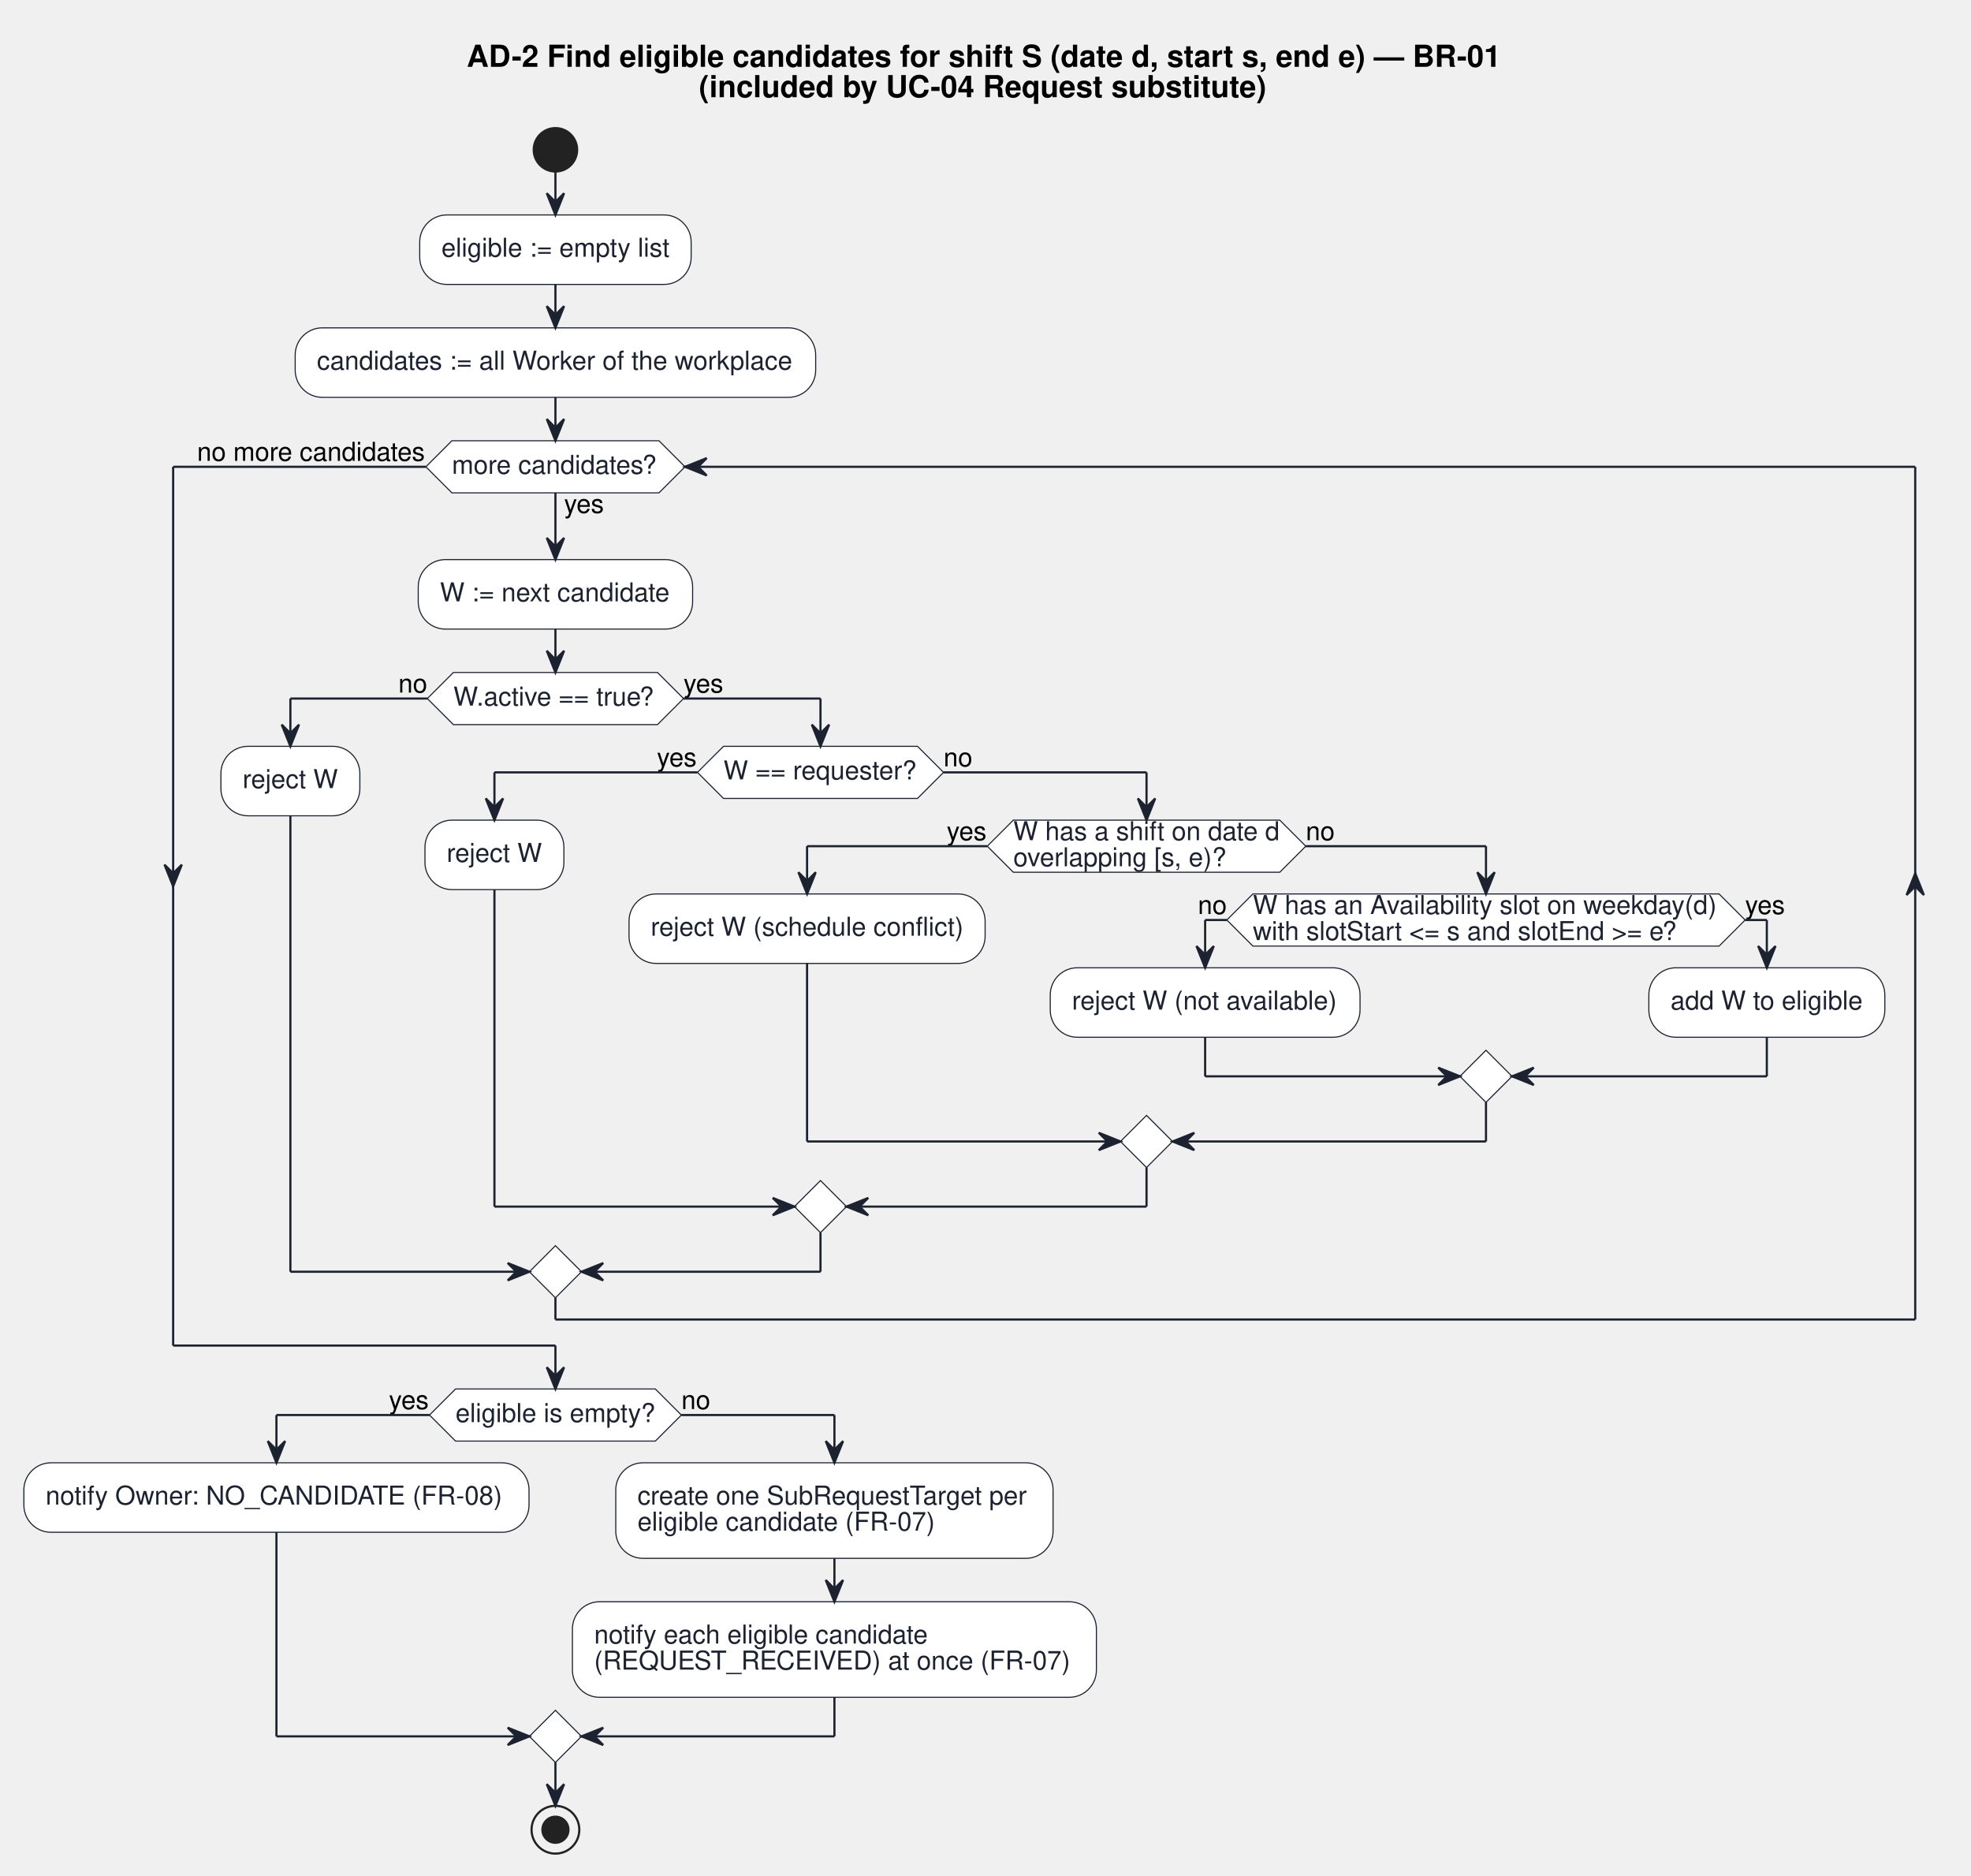
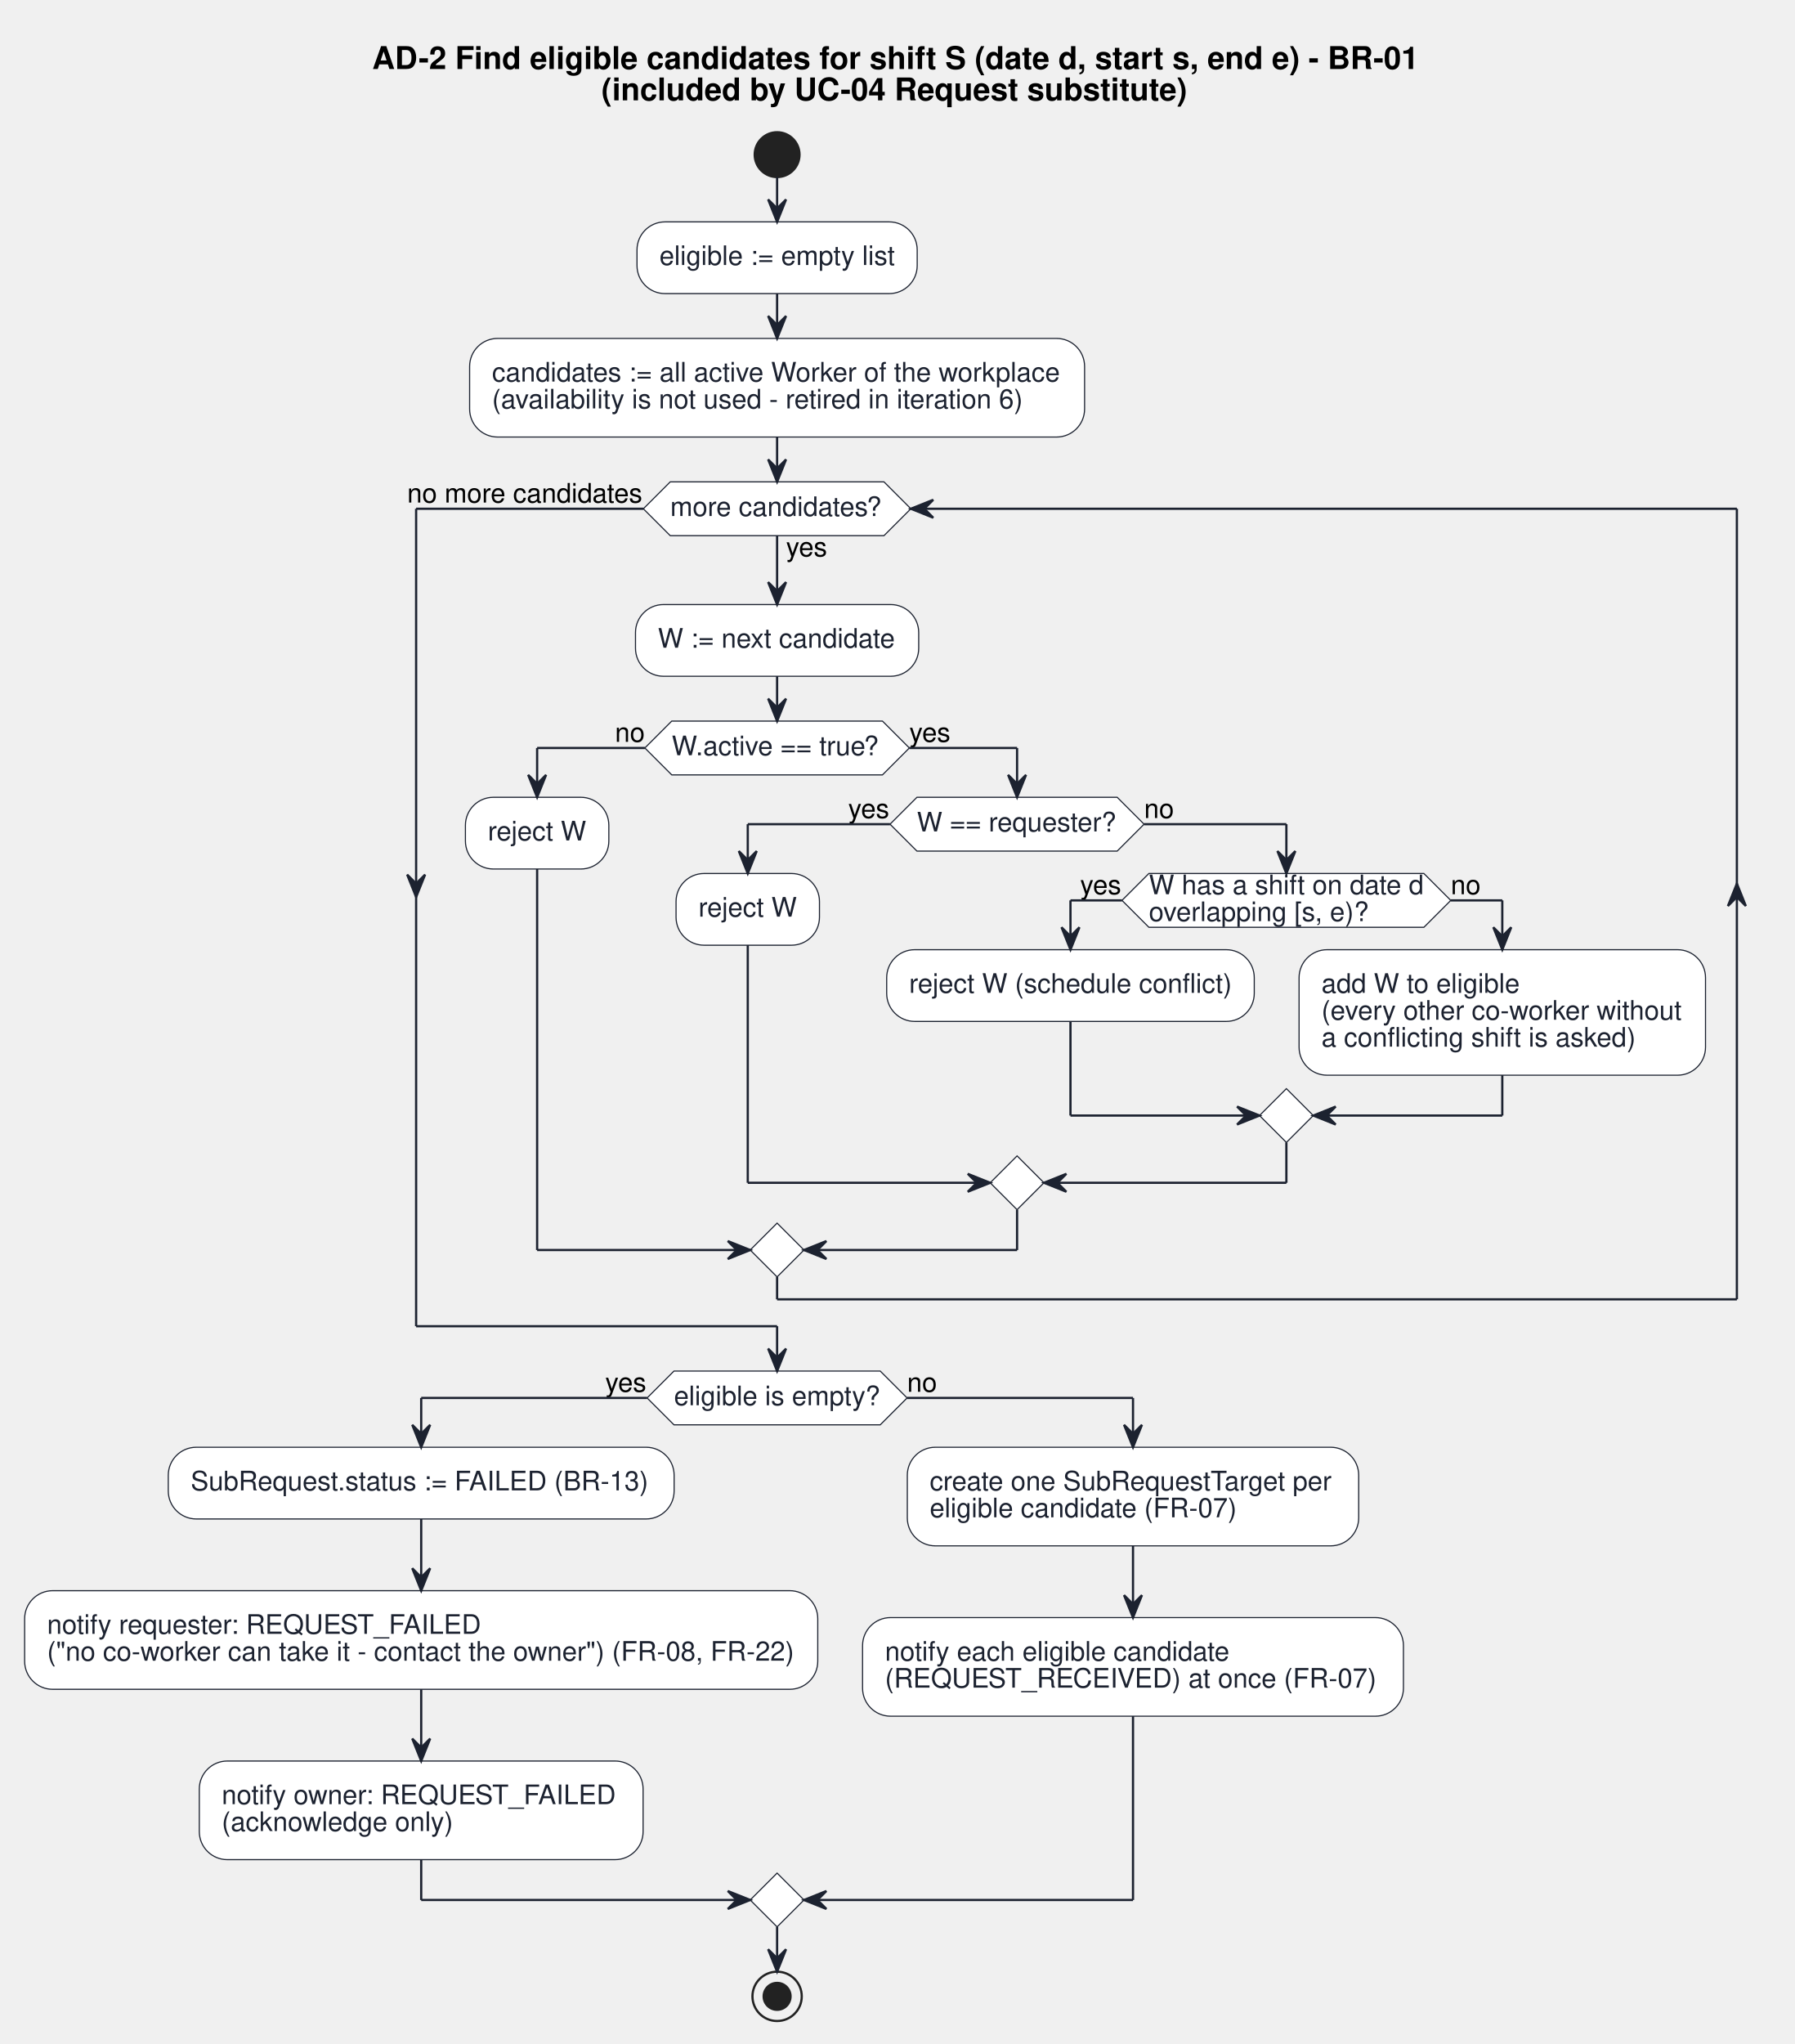
- <svg xmlns="http://www.w3.org/2000/svg" contentStyleType="text/css" data-diagram-type="ACTIVITY" height="864px" preserveAspectRatio="none" style="width:908px;height:864px;background:#FFFFFF;" version="1.1" viewBox="0 0 908 864" width="908px" zoomAndPan="magnify">
+ <svg xmlns="http://www.w3.org/2000/svg" contentStyleType="text/css" data-diagram-type="ACTIVITY" height="912px" preserveAspectRatio="none" style="width:801px;height:912px;background:#FFFFFF;" version="1.1" viewBox="0 0 801 912" width="801px" zoomAndPan="magnify">
  <defs />
  <g>
-     <text fill="#000000" font-family="Helvetica" font-size="14" font-weight="bold" lengthAdjust="spacing" textLength="475.296" x="215.004" y="30.78">AD-2 Find eligible candidates for shift S (date d, start s, end e) — BR-01</text>
-     <text fill="#000000" font-family="Helvetica" font-size="14" font-weight="bold" lengthAdjust="spacing" textLength="261.358" x="321.973" y="44.78">(included by UC-04 Request substitute)</text>
-     <ellipse cx="255.876" cy="69" fill="#222222" rx="10" ry="10" style="stroke:#222222;stroke-width:1;" />
-     <rect fill="#FFFFFF" height="32" rx="12.5" ry="12.5" style="stroke:#1C2230;stroke-width:0.5;" width="125.047" x="193.353" y="99" />
-     <text fill="#1C2230" font-family="Helvetica" font-size="12" lengthAdjust="spacing" textLength="105.047" x="203.353" y="118.24">eligible := empty list</text>
-     <rect fill="#FFFFFF" height="32" rx="12.5" ry="12.5" style="stroke:#1C2230;stroke-width:0.5;" width="239.773" x="135.99" y="151" />
-     <text fill="#1C2230" font-family="Helvetica" font-size="12" lengthAdjust="spacing" textLength="219.773" x="145.99" y="170.24">candidates := all Worker of the workplace</text>
-     <rect fill="#FFFFFF" height="32" rx="12.5" ry="12.5" style="stroke:#1C2230;stroke-width:0.5;" width="126.394" x="192.679" y="257.74" />
-     <text fill="#1C2230" font-family="Helvetica" font-size="12" lengthAdjust="spacing" textLength="106.394" x="202.679" y="276.981">W := next candidate</text>
-     <polygon fill="#FFFFFF" points="208.855,309.74,302.898,309.74,314.898,321.74,302.898,333.74,208.855,333.74,196.855,321.74,208.855,309.74" style="stroke:#1C2230;stroke-width:0.5;" />
-     <text fill="#1C2230" font-family="Helvetica" font-size="12" lengthAdjust="spacing" textLength="94.043" x="208.855" y="324.981">W.active == true?</text>
-     <text fill="#000000" font-family="Helvetica" font-size="12" lengthAdjust="spacing" textLength="13.348" x="183.507" y="318.981">no</text>
-     <text fill="#000000" font-family="Helvetica" font-size="12" lengthAdjust="spacing" textLength="18.674" x="314.898" y="318.981">yes</text>
-     <rect fill="#FFFFFF" height="32" rx="12.5" ry="12.5" style="stroke:#1C2230;stroke-width:0.5;" width="64.004" x="101.771" y="343.74" />
-     <text fill="#1C2230" font-family="Helvetica" font-size="12" lengthAdjust="spacing" textLength="44.004" x="111.771" y="362.981">reject W</text>
-     <polygon fill="#FFFFFF" points="333.291,343.74,422.669,343.74,434.669,355.74,422.669,367.74,333.291,367.74,321.291,355.74,333.291,343.74" style="stroke:#1C2230;stroke-width:0.5;" />
-     <text fill="#1C2230" font-family="Helvetica" font-size="12" lengthAdjust="spacing" textLength="89.379" x="333.291" y="358.981">W == requester?</text>
-     <text fill="#000000" font-family="Helvetica" font-size="12" lengthAdjust="spacing" textLength="18.674" x="302.617" y="352.981">yes</text>
-     <text fill="#000000" font-family="Helvetica" font-size="12" lengthAdjust="spacing" textLength="13.348" x="434.669" y="352.981">no</text>
-     <rect fill="#FFFFFF" height="32" rx="12.5" ry="12.5" style="stroke:#1C2230;stroke-width:0.5;" width="64.004" x="195.775" y="377.74" />
-     <text fill="#1C2230" font-family="Helvetica" font-size="12" lengthAdjust="spacing" textLength="44.004" x="205.775" y="396.981">reject W</text>
-     <polygon fill="#FFFFFF" points="466.815,377.74,589.551,377.74,601.551,389.74,589.551,401.74,466.815,401.74,454.815,389.74,466.815,377.74" style="stroke:#1C2230;stroke-width:0.5;" />
-     <text fill="#1C2230" font-family="Helvetica" font-size="12" lengthAdjust="spacing" textLength="122.736" x="466.815" y="386.981">W has a shift on date d</text>
-     <text fill="#1C2230" font-family="Helvetica" font-size="12" lengthAdjust="spacing" textLength="98.725" x="466.815" y="398.981">overlapping [s, e)?</text>
-     <text fill="#000000" font-family="Helvetica" font-size="12" lengthAdjust="spacing" textLength="18.674" x="436.141" y="386.981">yes</text>
-     <text fill="#000000" font-family="Helvetica" font-size="12" lengthAdjust="spacing" textLength="13.348" x="601.551" y="386.981">no</text>
-     <rect fill="#FFFFFF" height="32" rx="12.5" ry="12.5" style="stroke:#1C2230;stroke-width:0.5;" width="164.047" x="289.779" y="411.74" />
-     <text fill="#1C2230" font-family="Helvetica" font-size="12" lengthAdjust="spacing" textLength="144.047" x="299.779" y="430.981">reject W (schedule conflict)</text>
-     <polygon fill="#FFFFFF" points="577.182,411.74,791.946,411.74,803.946,423.74,791.946,435.74,577.182,435.74,565.182,423.74,577.182,411.74" style="stroke:#1C2230;stroke-width:0.5;" />
-     <text fill="#1C2230" font-family="Helvetica" font-size="12" lengthAdjust="spacing" textLength="214.764" x="577.182" y="420.981">W has an Availability slot on weekday(d)</text>
-     <text fill="#1C2230" font-family="Helvetica" font-size="12" lengthAdjust="spacing" textLength="196.119" x="577.182" y="432.981">with slotStart &lt;= s and slotEnd &gt;= e?</text>
-     <text fill="#000000" font-family="Helvetica" font-size="12" lengthAdjust="spacing" textLength="13.348" x="551.835" y="420.981">no</text>
-     <text fill="#000000" font-family="Helvetica" font-size="12" lengthAdjust="spacing" textLength="18.674" x="803.946" y="420.981">yes</text>
-     <rect fill="#FFFFFF" height="32" rx="12.5" ry="12.5" style="stroke:#1C2230;stroke-width:0.5;" width="142.713" x="483.826" y="445.74" />
-     <text fill="#1C2230" font-family="Helvetica" font-size="12" lengthAdjust="spacing" textLength="122.713" x="493.826" y="464.981">reject W (not available)</text>
-     <rect fill="#FFFFFF" height="32" rx="12.5" ry="12.5" style="stroke:#1C2230;stroke-width:0.5;" width="108.717" x="759.587" y="445.74" />
-     <text fill="#1C2230" font-family="Helvetica" font-size="12" lengthAdjust="spacing" textLength="88.717" x="769.587" y="464.981">add W to eligible</text>
-     <polygon fill="#FFFFFF" points="684.564,483.74,696.564,495.74,684.564,507.74,672.564,495.74,684.564,483.74" style="stroke:#1C2230;stroke-width:0.5;" />
-     <polygon fill="#FFFFFF" points="528.183,513.74,540.183,525.74,528.183,537.74,516.183,525.74,528.183,513.74" style="stroke:#1C2230;stroke-width:0.5;" />
-     <polygon fill="#FFFFFF" points="377.98,543.74,389.98,555.74,377.98,567.74,365.98,555.74,377.98,543.74" style="stroke:#1C2230;stroke-width:0.5;" />
-     <polygon fill="#FFFFFF" points="255.876,573.74,267.877,585.74,255.876,597.74,243.876,585.74,255.876,573.74" style="stroke:#1C2230;stroke-width:0.5;" />
-     <polygon fill="#FFFFFF" points="208.181,203,303.572,203,315.572,215,303.572,227,208.181,227,196.181,215,208.181,203" style="stroke:#1C2230;stroke-width:0.5;" />
-     <text fill="#000000" font-family="Helvetica" font-size="12" lengthAdjust="spacing" textLength="18.674" x="259.877" y="236.24">yes</text>
-     <text fill="#1C2230" font-family="Helvetica" font-size="12" lengthAdjust="spacing" textLength="95.391" x="208.181" y="218.24">more candidates?</text>
-     <text fill="#000000" font-family="Helvetica" font-size="12" lengthAdjust="spacing" textLength="105.398" x="90.783" y="212.24">no more candidates</text>
-     <polygon fill="#FFFFFF" points="209.854,639.74,301.899,639.74,313.899,651.74,301.899,663.74,209.854,663.74,197.854,651.74,209.854,639.74" style="stroke:#1C2230;stroke-width:0.5;" />
-     <text fill="#1C2230" font-family="Helvetica" font-size="12" lengthAdjust="spacing" textLength="92.045" x="209.854" y="654.981">eligible is empty?</text>
-     <text fill="#000000" font-family="Helvetica" font-size="12" lengthAdjust="spacing" textLength="18.674" x="179.18" y="648.981">yes</text>
-     <text fill="#000000" font-family="Helvetica" font-size="12" lengthAdjust="spacing" textLength="13.348" x="313.899" y="648.981">no</text>
-     <rect fill="#FFFFFF" height="32" rx="12.5" ry="12.5" style="stroke:#1C2230;stroke-width:0.5;" width="232.707" x="11" y="673.74" />
-     <text fill="#1C2230" font-family="Helvetica" font-size="12" lengthAdjust="spacing" textLength="212.707" x="21" y="692.981">notify Owner: NO_CANDIDATE (FR-08)</text>
-     <rect fill="#FFFFFF" height="44" rx="12.5" ry="12.5" style="stroke:#1C2230;stroke-width:0.5;" width="201.447" x="283.676" y="673.74" />
-     <text fill="#1C2230" font-family="Helvetica" font-size="12" lengthAdjust="spacing" textLength="181.447" x="293.676" y="692.981">create one SubRequestTarget per</text>
-     <text fill="#1C2230" font-family="Helvetica" font-size="12" lengthAdjust="spacing" textLength="137.402" x="293.676" y="704.981">eligible candidate (FR-07)</text>
-     <rect fill="#FFFFFF" height="44" rx="12.5" ry="12.5" style="stroke:#1C2230;stroke-width:0.5;" width="241.385" x="263.707" y="737.74" />
-     <text fill="#1C2230" font-family="Helvetica" font-size="12" lengthAdjust="spacing" textLength="154.107" x="273.707" y="756.981">notify each eligible candidate</text>
-     <text fill="#1C2230" font-family="Helvetica" font-size="12" lengthAdjust="spacing" textLength="221.385" x="273.707" y="768.981">(REQUEST_RECEIVED) at once (FR-07)</text>
-     <polygon fill="#FFFFFF" points="255.876,787.74,267.877,799.74,255.876,811.74,243.876,799.74,255.876,787.74" style="stroke:#1C2230;stroke-width:0.5;" />
-     <ellipse cx="255.876" cy="842.74" fill="none" rx="11" ry="11" style="stroke:#222222;stroke-width:1;" />
-     <ellipse cx="255.876" cy="842.74" fill="#222222" rx="6" ry="6" style="stroke:#222222;stroke-width:1;" />
-     <line style="stroke:#1C2230;stroke-width:1;" x1="255.876" x2="255.876" y1="79" y2="99" />
-     <polygon fill="#1C2230" points="251.876,89,255.876,99,259.877,89,255.876,93" style="stroke:#1C2230;stroke-width:1;" />
-     <line style="stroke:#1C2230;stroke-width:1;" x1="255.876" x2="255.876" y1="131" y2="151" />
-     <polygon fill="#1C2230" points="251.876,141,255.876,151,259.877,141,255.876,145" style="stroke:#1C2230;stroke-width:1;" />
-     <line style="stroke:#1C2230;stroke-width:1;" x1="565.182" x2="555.182" y1="423.74" y2="423.74" />
-     <line style="stroke:#1C2230;stroke-width:1;" x1="555.182" x2="555.182" y1="423.74" y2="445.74" />
-     <polygon fill="#1C2230" points="551.182,435.74,555.182,445.74,559.182,435.74,555.182,439.74" style="stroke:#1C2230;stroke-width:1;" />
-     <line style="stroke:#1C2230;stroke-width:1;" x1="803.946" x2="813.946" y1="423.74" y2="423.74" />
-     <line style="stroke:#1C2230;stroke-width:1;" x1="813.946" x2="813.946" y1="423.74" y2="445.74" />
-     <polygon fill="#1C2230" points="809.946,435.74,813.946,445.74,817.946,435.74,813.946,439.74" style="stroke:#1C2230;stroke-width:1;" />
-     <line style="stroke:#1C2230;stroke-width:1;" x1="555.182" x2="555.182" y1="477.74" y2="495.74" />
-     <line style="stroke:#1C2230;stroke-width:1;" x1="555.182" x2="672.564" y1="495.74" y2="495.74" />
-     <polygon fill="#1C2230" points="662.564,491.74,672.564,495.74,662.564,499.74,666.564,495.74" style="stroke:#1C2230;stroke-width:1;" />
-     <line style="stroke:#1C2230;stroke-width:1;" x1="813.946" x2="813.946" y1="477.74" y2="495.74" />
-     <line style="stroke:#1C2230;stroke-width:1;" x1="813.946" x2="696.564" y1="495.74" y2="495.74" />
-     <polygon fill="#1C2230" points="706.564,491.74,696.564,495.74,706.564,499.74,702.564,495.74" style="stroke:#1C2230;stroke-width:1;" />
-     <line style="stroke:#1C2230;stroke-width:1;" x1="454.815" x2="371.802" y1="389.74" y2="389.74" />
-     <line style="stroke:#1C2230;stroke-width:1;" x1="371.802" x2="371.802" y1="389.74" y2="411.74" />
-     <polygon fill="#1C2230" points="367.802,401.74,371.802,411.74,375.802,401.74,371.802,405.74" style="stroke:#1C2230;stroke-width:1;" />
-     <line style="stroke:#1C2230;stroke-width:1;" x1="601.551" x2="684.564" y1="389.74" y2="389.74" />
-     <line style="stroke:#1C2230;stroke-width:1;" x1="684.564" x2="684.564" y1="389.74" y2="411.74" />
-     <polygon fill="#1C2230" points="680.564,401.74,684.564,411.74,688.564,401.74,684.564,405.74" style="stroke:#1C2230;stroke-width:1;" />
-     <line style="stroke:#1C2230;stroke-width:1;" x1="371.802" x2="371.802" y1="443.74" y2="525.74" />
-     <line style="stroke:#1C2230;stroke-width:1;" x1="371.802" x2="516.183" y1="525.74" y2="525.74" />
-     <polygon fill="#1C2230" points="506.183,521.74,516.183,525.74,506.183,529.74,510.183,525.74" style="stroke:#1C2230;stroke-width:1;" />
-     <line style="stroke:#1C2230;stroke-width:1;" x1="684.564" x2="684.564" y1="507.74" y2="525.74" />
-     <line style="stroke:#1C2230;stroke-width:1;" x1="684.564" x2="540.183" y1="525.74" y2="525.74" />
-     <polygon fill="#1C2230" points="550.183,521.74,540.183,525.74,550.183,529.74,546.183,525.74" style="stroke:#1C2230;stroke-width:1;" />
-     <line style="stroke:#1C2230;stroke-width:1;" x1="321.291" x2="227.777" y1="355.74" y2="355.74" />
-     <line style="stroke:#1C2230;stroke-width:1;" x1="227.777" x2="227.777" y1="355.74" y2="377.74" />
-     <polygon fill="#1C2230" points="223.777,367.74,227.777,377.74,231.777,367.74,227.777,371.74" style="stroke:#1C2230;stroke-width:1;" />
-     <line style="stroke:#1C2230;stroke-width:1;" x1="434.669" x2="528.183" y1="355.74" y2="355.74" />
-     <line style="stroke:#1C2230;stroke-width:1;" x1="528.183" x2="528.183" y1="355.74" y2="377.74" />
-     <polygon fill="#1C2230" points="524.183,367.74,528.183,377.74,532.183,367.74,528.183,371.74" style="stroke:#1C2230;stroke-width:1;" />
-     <line style="stroke:#1C2230;stroke-width:1;" x1="227.777" x2="227.777" y1="409.74" y2="555.74" />
-     <line style="stroke:#1C2230;stroke-width:1;" x1="227.777" x2="365.98" y1="555.74" y2="555.74" />
-     <polygon fill="#1C2230" points="355.98,551.74,365.98,555.74,355.98,559.74,359.98,555.74" style="stroke:#1C2230;stroke-width:1;" />
-     <line style="stroke:#1C2230;stroke-width:1;" x1="528.183" x2="528.183" y1="537.74" y2="555.74" />
-     <line style="stroke:#1C2230;stroke-width:1;" x1="528.183" x2="389.98" y1="555.74" y2="555.74" />
-     <polygon fill="#1C2230" points="399.98,551.74,389.98,555.74,399.98,559.74,395.98,555.74" style="stroke:#1C2230;stroke-width:1;" />
-     <line style="stroke:#1C2230;stroke-width:1;" x1="196.855" x2="133.773" y1="321.74" y2="321.74" />
-     <line style="stroke:#1C2230;stroke-width:1;" x1="133.773" x2="133.773" y1="321.74" y2="343.74" />
-     <polygon fill="#1C2230" points="129.773,333.74,133.773,343.74,137.773,333.74,133.773,337.74" style="stroke:#1C2230;stroke-width:1;" />
-     <line style="stroke:#1C2230;stroke-width:1;" x1="314.898" x2="377.98" y1="321.74" y2="321.74" />
-     <line style="stroke:#1C2230;stroke-width:1;" x1="377.98" x2="377.98" y1="321.74" y2="343.74" />
-     <polygon fill="#1C2230" points="373.98,333.74,377.98,343.74,381.98,333.74,377.98,337.74" style="stroke:#1C2230;stroke-width:1;" />
-     <line style="stroke:#1C2230;stroke-width:1;" x1="133.773" x2="133.773" y1="375.74" y2="585.74" />
-     <line style="stroke:#1C2230;stroke-width:1;" x1="133.773" x2="243.876" y1="585.74" y2="585.74" />
-     <polygon fill="#1C2230" points="233.876,581.74,243.876,585.74,233.876,589.74,237.876,585.74" style="stroke:#1C2230;stroke-width:1;" />
-     <line style="stroke:#1C2230;stroke-width:1;" x1="377.98" x2="377.98" y1="567.74" y2="585.74" />
-     <line style="stroke:#1C2230;stroke-width:1;" x1="377.98" x2="267.877" y1="585.74" y2="585.74" />
-     <polygon fill="#1C2230" points="277.877,581.74,267.877,585.74,277.877,589.74,273.877,585.74" style="stroke:#1C2230;stroke-width:1;" />
-     <line style="stroke:#1C2230;stroke-width:1;" x1="255.876" x2="255.876" y1="289.74" y2="309.74" />
-     <polygon fill="#1C2230" points="251.876,299.74,255.876,309.74,259.877,299.74,255.876,303.74" style="stroke:#1C2230;stroke-width:1;" />
-     <line style="stroke:#1C2230;stroke-width:1;" x1="255.876" x2="255.876" y1="227" y2="257.74" />
-     <polygon fill="#1C2230" points="251.876,247.74,255.876,257.74,259.877,247.74,255.876,251.74" style="stroke:#1C2230;stroke-width:1;" />
-     <line style="stroke:#1C2230;stroke-width:1;" x1="255.876" x2="255.876" y1="597.74" y2="607.74" />
-     <line style="stroke:#1C2230;stroke-width:1;" x1="255.876" x2="882.304" y1="607.74" y2="607.74" />
-     <polygon fill="#1C2230" points="878.304,412.24,882.304,402.24,886.304,412.24,882.304,408.24" style="stroke:#1C2230;stroke-width:1;" />
-     <line style="stroke:#1C2230;stroke-width:1;" x1="882.304" x2="882.304" y1="215" y2="607.74" />
-     <line style="stroke:#1C2230;stroke-width:1;" x1="882.304" x2="315.572" y1="215" y2="215" />
-     <polygon fill="#1C2230" points="325.572,211,315.572,215,325.572,219,321.572,215" style="stroke:#1C2230;stroke-width:1;" />
-     <line style="stroke:#1C2230;stroke-width:1;" x1="196.181" x2="79.771" y1="215" y2="215" />
-     <polygon fill="#1C2230" points="75.771,398.24,79.771,408.24,83.771,398.24,79.771,402.24" style="stroke:#1C2230;stroke-width:1;" />
-     <line style="stroke:#1C2230;stroke-width:1;" x1="79.771" x2="79.771" y1="215" y2="619.74" />
-     <line style="stroke:#1C2230;stroke-width:1;" x1="79.771" x2="255.876" y1="619.74" y2="619.74" />
-     <line style="stroke:#1C2230;stroke-width:1;" x1="255.876" x2="255.876" y1="619.74" y2="639.74" />
-     <polygon fill="#1C2230" points="251.876,629.74,255.876,639.74,259.877,629.74,255.876,633.74" style="stroke:#1C2230;stroke-width:1;" />
-     <line style="stroke:#1C2230;stroke-width:1;" x1="255.876" x2="255.876" y1="183" y2="203" />
-     <polygon fill="#1C2230" points="251.876,193,255.876,203,259.877,193,255.876,197" style="stroke:#1C2230;stroke-width:1;" />
-     <line style="stroke:#1C2230;stroke-width:1;" x1="384.399" x2="384.399" y1="717.74" y2="737.74" />
-     <polygon fill="#1C2230" points="380.399,727.74,384.399,737.74,388.399,727.74,384.399,731.74" style="stroke:#1C2230;stroke-width:1;" />
-     <line style="stroke:#1C2230;stroke-width:1;" x1="197.854" x2="127.353" y1="651.74" y2="651.74" />
-     <line style="stroke:#1C2230;stroke-width:1;" x1="127.353" x2="127.353" y1="651.74" y2="673.74" />
-     <polygon fill="#1C2230" points="123.353,663.74,127.353,673.74,131.353,663.74,127.353,667.74" style="stroke:#1C2230;stroke-width:1;" />
-     <line style="stroke:#1C2230;stroke-width:1;" x1="313.899" x2="384.399" y1="651.74" y2="651.74" />
-     <line style="stroke:#1C2230;stroke-width:1;" x1="384.399" x2="384.399" y1="651.74" y2="673.74" />
-     <polygon fill="#1C2230" points="380.399,663.74,384.399,673.74,388.399,663.74,384.399,667.74" style="stroke:#1C2230;stroke-width:1;" />
-     <line style="stroke:#1C2230;stroke-width:1;" x1="127.353" x2="127.353" y1="705.74" y2="799.74" />
-     <line style="stroke:#1C2230;stroke-width:1;" x1="127.353" x2="243.876" y1="799.74" y2="799.74" />
-     <polygon fill="#1C2230" points="233.876,795.74,243.876,799.74,233.876,803.74,237.876,799.74" style="stroke:#1C2230;stroke-width:1;" />
-     <line style="stroke:#1C2230;stroke-width:1;" x1="384.399" x2="384.399" y1="781.74" y2="799.74" />
-     <line style="stroke:#1C2230;stroke-width:1;" x1="384.399" x2="267.877" y1="799.74" y2="799.74" />
-     <polygon fill="#1C2230" points="277.877,795.74,267.877,799.74,277.877,803.74,273.877,799.74" style="stroke:#1C2230;stroke-width:1;" />
-     <line style="stroke:#1C2230;stroke-width:1;" x1="255.876" x2="255.876" y1="811.74" y2="831.74" />
-     <polygon fill="#1C2230" points="251.876,821.74,255.876,831.74,259.877,821.74,255.876,825.74" style="stroke:#1C2230;stroke-width:1;" />
+     <text fill="#000000" font-family="Helvetica" font-size="14" font-weight="bold" lengthAdjust="spacing" textLength="465.958" x="166.102" y="30.78">AD-2 Find eligible candidates for shift S (date d, start s, end e) - BR-01</text>
+     <text fill="#000000" font-family="Helvetica" font-size="14" font-weight="bold" lengthAdjust="spacing" textLength="261.358" x="268.402" y="44.78">(included by UC-04 Request substitute)</text>
+     <ellipse cx="346.817" cy="69" fill="#222222" rx="10" ry="10" style="stroke:#222222;stroke-width:1;" />
+     <rect fill="#FFFFFF" height="32" rx="12.5" ry="12.5" style="stroke:#1C2230;stroke-width:0.5;" width="125.047" x="284.293" y="99" />
+     <text fill="#1C2230" font-family="Helvetica" font-size="12" lengthAdjust="spacing" textLength="105.047" x="294.293" y="118.24">eligible := empty list</text>
+     <rect fill="#FFFFFF" height="44" rx="12.5" ry="12.5" style="stroke:#1C2230;stroke-width:0.5;" width="274.455" x="209.589" y="151" />
+     <text fill="#1C2230" font-family="Helvetica" font-size="12" lengthAdjust="spacing" textLength="254.455" x="219.589" y="170.24">candidates := all active Worker of the workplace</text>
+     <text fill="#1C2230" font-family="Helvetica" font-size="12" lengthAdjust="spacing" textLength="238.107" x="219.589" y="182.24">(availability is not used - retired in iteration 6)</text>
+     <rect fill="#FFFFFF" height="32" rx="12.5" ry="12.5" style="stroke:#1C2230;stroke-width:0.5;" width="126.394" x="283.62" y="269.74" />
+     <text fill="#1C2230" font-family="Helvetica" font-size="12" lengthAdjust="spacing" textLength="106.394" x="293.62" y="288.981">W := next candidate</text>
+     <polygon fill="#FFFFFF" points="299.795,321.74,393.838,321.74,405.838,333.74,393.838,345.74,299.795,345.74,287.795,333.74,299.795,321.74" style="stroke:#1C2230;stroke-width:0.5;" />
+     <text fill="#1C2230" font-family="Helvetica" font-size="12" lengthAdjust="spacing" textLength="94.043" x="299.795" y="336.981">W.active == true?</text>
+     <text fill="#000000" font-family="Helvetica" font-size="12" lengthAdjust="spacing" textLength="13.348" x="274.448" y="330.981">no</text>
+     <text fill="#000000" font-family="Helvetica" font-size="12" lengthAdjust="spacing" textLength="18.674" x="405.838" y="330.981">yes</text>
+     <rect fill="#FFFFFF" height="32" rx="12.5" ry="12.5" style="stroke:#1C2230;stroke-width:0.5;" width="64.004" x="207.717" y="355.74" />
+     <text fill="#1C2230" font-family="Helvetica" font-size="12" lengthAdjust="spacing" textLength="44.004" x="217.717" y="374.981">reject W</text>
+     <polygon fill="#FFFFFF" points="409.226,355.74,498.604,355.74,510.604,367.74,498.604,379.74,409.226,379.74,397.226,367.74,409.226,355.74" style="stroke:#1C2230;stroke-width:0.5;" />
+     <text fill="#1C2230" font-family="Helvetica" font-size="12" lengthAdjust="spacing" textLength="89.379" x="409.226" y="370.981">W == requester?</text>
+     <text fill="#000000" font-family="Helvetica" font-size="12" lengthAdjust="spacing" textLength="18.674" x="378.552" y="364.981">yes</text>
+     <text fill="#000000" font-family="Helvetica" font-size="12" lengthAdjust="spacing" textLength="13.348" x="510.604" y="364.981">no</text>
+     <rect fill="#FFFFFF" height="32" rx="12.5" ry="12.5" style="stroke:#1C2230;stroke-width:0.5;" width="64.004" x="301.721" y="389.74" />
+     <text fill="#1C2230" font-family="Helvetica" font-size="12" lengthAdjust="spacing" textLength="44.004" x="311.721" y="408.981">reject W</text>
+     <polygon fill="#FFFFFF" points="512.739,389.74,635.476,389.74,647.476,401.74,635.476,413.74,512.739,413.74,500.739,401.74,512.739,389.74" style="stroke:#1C2230;stroke-width:0.5;" />
+     <text fill="#1C2230" font-family="Helvetica" font-size="12" lengthAdjust="spacing" textLength="122.736" x="512.739" y="398.981">W has a shift on date d</text>
+     <text fill="#1C2230" font-family="Helvetica" font-size="12" lengthAdjust="spacing" textLength="98.725" x="512.739" y="410.981">overlapping [s, e)?</text>
+     <text fill="#000000" font-family="Helvetica" font-size="12" lengthAdjust="spacing" textLength="18.674" x="482.065" y="398.981">yes</text>
+     <text fill="#000000" font-family="Helvetica" font-size="12" lengthAdjust="spacing" textLength="13.348" x="647.476" y="398.981">no</text>
+     <rect fill="#FFFFFF" height="32" rx="12.5" ry="12.5" style="stroke:#1C2230;stroke-width:0.5;" width="164.047" x="395.725" y="423.74" />
+     <text fill="#1C2230" font-family="Helvetica" font-size="12" lengthAdjust="spacing" textLength="144.047" x="405.725" y="442.981">reject W (schedule conflict)</text>
+     <rect fill="#FFFFFF" height="56" rx="12.5" ry="12.5" style="stroke:#1C2230;stroke-width:0.5;" width="181.391" x="579.771" y="423.74" />
+     <text fill="#1C2230" font-family="Helvetica" font-size="12" lengthAdjust="spacing" textLength="88.717" x="589.771" y="442.981">add W to eligible</text>
+     <text fill="#1C2230" font-family="Helvetica" font-size="12" lengthAdjust="spacing" textLength="161.391" x="589.771" y="454.981">(every other co-worker without</text>
+     <text fill="#1C2230" font-family="Helvetica" font-size="12" lengthAdjust="spacing" textLength="140.062" x="589.771" y="466.981">a conflicting shift is asked)</text>
+     <polygon fill="#FFFFFF" points="574.107,485.74,586.107,497.74,574.107,509.74,562.107,497.74,574.107,485.74" style="stroke:#1C2230;stroke-width:0.5;" />
+     <polygon fill="#FFFFFF" points="453.915,515.74,465.915,527.74,453.915,539.74,441.915,527.74,453.915,515.74" style="stroke:#1C2230;stroke-width:0.5;" />
+     <polygon fill="#FFFFFF" points="346.817,545.74,358.817,557.74,346.817,569.74,334.817,557.74,346.817,545.74" style="stroke:#1C2230;stroke-width:0.5;" />
+     <polygon fill="#FFFFFF" points="299.122,215,394.512,215,406.512,227,394.512,239,299.122,239,287.122,227,299.122,215" style="stroke:#1C2230;stroke-width:0.5;" />
+     <text fill="#000000" font-family="Helvetica" font-size="12" lengthAdjust="spacing" textLength="18.674" x="350.817" y="248.24">yes</text>
+     <text fill="#1C2230" font-family="Helvetica" font-size="12" lengthAdjust="spacing" textLength="95.391" x="299.122" y="230.24">more candidates?</text>
+     <text fill="#000000" font-family="Helvetica" font-size="12" lengthAdjust="spacing" textLength="105.398" x="181.723" y="224.24">no more candidates</text>
+     <polygon fill="#FFFFFF" points="300.794,611.74,392.839,611.74,404.839,623.74,392.839,635.74,300.794,635.74,288.794,623.74,300.794,611.74" style="stroke:#1C2230;stroke-width:0.5;" />
+     <text fill="#1C2230" font-family="Helvetica" font-size="12" lengthAdjust="spacing" textLength="92.045" x="300.794" y="626.981">eligible is empty?</text>
+     <text fill="#000000" font-family="Helvetica" font-size="12" lengthAdjust="spacing" textLength="18.674" x="270.121" y="620.981">yes</text>
+     <text fill="#000000" font-family="Helvetica" font-size="12" lengthAdjust="spacing" textLength="13.348" x="404.839" y="620.981">no</text>
+     <rect fill="#FFFFFF" height="32" rx="12.5" ry="12.5" style="stroke:#1C2230;stroke-width:0.5;" width="225.758" x="75.102" y="645.74" />
+     <text fill="#1C2230" font-family="Helvetica" font-size="12" lengthAdjust="spacing" textLength="205.758" x="85.102" y="664.981">SubRequest.status := FAILED (BR-13)</text>
+     <rect fill="#FFFFFF" height="44" rx="12.5" ry="12.5" style="stroke:#1C2230;stroke-width:0.5;" width="353.961" x="11" y="709.74" />
+     <text fill="#1C2230" font-family="Helvetica" font-size="12" lengthAdjust="spacing" textLength="196.072" x="21" y="728.981">notify requester: REQUEST_FAILED</text>
+     <text fill="#1C2230" font-family="Helvetica" font-size="12" lengthAdjust="spacing" textLength="333.961" x="21" y="740.981">("no co-worker can take it - contact the owner") (FR-08, FR-22)</text>
+     <rect fill="#FFFFFF" height="44" rx="12.5" ry="12.5" style="stroke:#1C2230;stroke-width:0.5;" width="198.06" x="88.95" y="785.74" />
+     <text fill="#1C2230" font-family="Helvetica" font-size="12" lengthAdjust="spacing" textLength="178.06" x="98.95" y="804.981">notify owner: REQUEST_FAILED</text>
+     <text fill="#1C2230" font-family="Helvetica" font-size="12" lengthAdjust="spacing" textLength="103.389" x="98.95" y="816.981">(acknowledge only)</text>
+     <rect fill="#FFFFFF" height="44" rx="12.5" ry="12.5" style="stroke:#1C2230;stroke-width:0.5;" width="201.447" x="404.93" y="645.74" />
+     <text fill="#1C2230" font-family="Helvetica" font-size="12" lengthAdjust="spacing" textLength="181.447" x="414.93" y="664.981">create one SubRequestTarget per</text>
+     <text fill="#1C2230" font-family="Helvetica" font-size="12" lengthAdjust="spacing" textLength="137.402" x="414.93" y="676.981">eligible candidate (FR-07)</text>
+     <rect fill="#FFFFFF" height="44" rx="12.5" ry="12.5" style="stroke:#1C2230;stroke-width:0.5;" width="241.385" x="384.961" y="721.74" />
+     <text fill="#1C2230" font-family="Helvetica" font-size="12" lengthAdjust="spacing" textLength="154.107" x="394.961" y="740.981">notify each eligible candidate</text>
+     <text fill="#1C2230" font-family="Helvetica" font-size="12" lengthAdjust="spacing" textLength="221.385" x="394.961" y="752.981">(REQUEST_RECEIVED) at once (FR-07)</text>
+     <polygon fill="#FFFFFF" points="346.817,835.74,358.817,847.74,346.817,859.74,334.817,847.74,346.817,835.74" style="stroke:#1C2230;stroke-width:0.5;" />
+     <ellipse cx="346.817" cy="890.74" fill="none" rx="11" ry="11" style="stroke:#222222;stroke-width:1;" />
+     <ellipse cx="346.817" cy="890.74" fill="#222222" rx="6" ry="6" style="stroke:#222222;stroke-width:1;" />
+     <line style="stroke:#1C2230;stroke-width:1;" x1="346.817" x2="346.817" y1="79" y2="99" />
+     <polygon fill="#1C2230" points="342.817,89,346.817,99,350.817,89,346.817,93" style="stroke:#1C2230;stroke-width:1;" />
+     <line style="stroke:#1C2230;stroke-width:1;" x1="346.817" x2="346.817" y1="131" y2="151" />
+     <polygon fill="#1C2230" points="342.817,141,346.817,151,350.817,141,346.817,145" style="stroke:#1C2230;stroke-width:1;" />
+     <line style="stroke:#1C2230;stroke-width:1;" x1="500.739" x2="477.748" y1="401.74" y2="401.74" />
+     <line style="stroke:#1C2230;stroke-width:1;" x1="477.748" x2="477.748" y1="401.74" y2="423.74" />
+     <polygon fill="#1C2230" points="473.748,413.74,477.748,423.74,481.748,413.74,477.748,417.74" style="stroke:#1C2230;stroke-width:1;" />
+     <line style="stroke:#1C2230;stroke-width:1;" x1="647.476" x2="670.467" y1="401.74" y2="401.74" />
+     <line style="stroke:#1C2230;stroke-width:1;" x1="670.467" x2="670.467" y1="401.74" y2="423.74" />
+     <polygon fill="#1C2230" points="666.467,413.74,670.467,423.74,674.467,413.74,670.467,417.74" style="stroke:#1C2230;stroke-width:1;" />
+     <line style="stroke:#1C2230;stroke-width:1;" x1="477.748" x2="477.748" y1="455.74" y2="497.74" />
+     <line style="stroke:#1C2230;stroke-width:1;" x1="477.748" x2="562.107" y1="497.74" y2="497.74" />
+     <polygon fill="#1C2230" points="552.107,493.74,562.107,497.74,552.107,501.74,556.107,497.74" style="stroke:#1C2230;stroke-width:1;" />
+     <line style="stroke:#1C2230;stroke-width:1;" x1="670.467" x2="670.467" y1="479.74" y2="497.74" />
+     <line style="stroke:#1C2230;stroke-width:1;" x1="670.467" x2="586.107" y1="497.74" y2="497.74" />
+     <polygon fill="#1C2230" points="596.107,493.74,586.107,497.74,596.107,501.74,592.107,497.74" style="stroke:#1C2230;stroke-width:1;" />
+     <line style="stroke:#1C2230;stroke-width:1;" x1="397.226" x2="333.723" y1="367.74" y2="367.74" />
+     <line style="stroke:#1C2230;stroke-width:1;" x1="333.723" x2="333.723" y1="367.74" y2="389.74" />
+     <polygon fill="#1C2230" points="329.723,379.74,333.723,389.74,337.723,379.74,333.723,383.74" style="stroke:#1C2230;stroke-width:1;" />
+     <line style="stroke:#1C2230;stroke-width:1;" x1="510.604" x2="574.107" y1="367.74" y2="367.74" />
+     <line style="stroke:#1C2230;stroke-width:1;" x1="574.107" x2="574.107" y1="367.74" y2="389.74" />
+     <polygon fill="#1C2230" points="570.107,379.74,574.107,389.74,578.107,379.74,574.107,383.74" style="stroke:#1C2230;stroke-width:1;" />
+     <line style="stroke:#1C2230;stroke-width:1;" x1="333.723" x2="333.723" y1="421.74" y2="527.74" />
+     <line style="stroke:#1C2230;stroke-width:1;" x1="333.723" x2="441.915" y1="527.74" y2="527.74" />
+     <polygon fill="#1C2230" points="431.915,523.74,441.915,527.74,431.915,531.74,435.915,527.74" style="stroke:#1C2230;stroke-width:1;" />
+     <line style="stroke:#1C2230;stroke-width:1;" x1="574.107" x2="574.107" y1="509.74" y2="527.74" />
+     <line style="stroke:#1C2230;stroke-width:1;" x1="574.107" x2="465.915" y1="527.74" y2="527.74" />
+     <polygon fill="#1C2230" points="475.915,523.74,465.915,527.74,475.915,531.74,471.915,527.74" style="stroke:#1C2230;stroke-width:1;" />
+     <line style="stroke:#1C2230;stroke-width:1;" x1="287.795" x2="239.719" y1="333.74" y2="333.74" />
+     <line style="stroke:#1C2230;stroke-width:1;" x1="239.719" x2="239.719" y1="333.74" y2="355.74" />
+     <polygon fill="#1C2230" points="235.719,345.74,239.719,355.74,243.719,345.74,239.719,349.74" style="stroke:#1C2230;stroke-width:1;" />
+     <line style="stroke:#1C2230;stroke-width:1;" x1="405.838" x2="453.915" y1="333.74" y2="333.74" />
+     <line style="stroke:#1C2230;stroke-width:1;" x1="453.915" x2="453.915" y1="333.74" y2="355.74" />
+     <polygon fill="#1C2230" points="449.915,345.74,453.915,355.74,457.915,345.74,453.915,349.74" style="stroke:#1C2230;stroke-width:1;" />
+     <line style="stroke:#1C2230;stroke-width:1;" x1="239.719" x2="239.719" y1="387.74" y2="557.74" />
+     <line style="stroke:#1C2230;stroke-width:1;" x1="239.719" x2="334.817" y1="557.74" y2="557.74" />
+     <polygon fill="#1C2230" points="324.817,553.74,334.817,557.74,324.817,561.74,328.817,557.74" style="stroke:#1C2230;stroke-width:1;" />
+     <line style="stroke:#1C2230;stroke-width:1;" x1="453.915" x2="453.915" y1="539.74" y2="557.74" />
+     <line style="stroke:#1C2230;stroke-width:1;" x1="453.915" x2="358.817" y1="557.74" y2="557.74" />
+     <polygon fill="#1C2230" points="368.817,553.74,358.817,557.74,368.817,561.74,364.817,557.74" style="stroke:#1C2230;stroke-width:1;" />
+     <line style="stroke:#1C2230;stroke-width:1;" x1="346.817" x2="346.817" y1="301.74" y2="321.74" />
+     <polygon fill="#1C2230" points="342.817,311.74,346.817,321.74,350.817,311.74,346.817,315.74" style="stroke:#1C2230;stroke-width:1;" />
+     <line style="stroke:#1C2230;stroke-width:1;" x1="346.817" x2="346.817" y1="239" y2="269.74" />
+     <polygon fill="#1C2230" points="342.817,259.74,346.817,269.74,350.817,259.74,346.817,263.74" style="stroke:#1C2230;stroke-width:1;" />
+     <line style="stroke:#1C2230;stroke-width:1;" x1="346.817" x2="346.817" y1="569.74" y2="579.74" />
+     <line style="stroke:#1C2230;stroke-width:1;" x1="346.817" x2="775.162" y1="579.74" y2="579.74" />
+     <polygon fill="#1C2230" points="771.162,404.24,775.162,394.24,779.162,404.24,775.162,400.24" style="stroke:#1C2230;stroke-width:1;" />
+     <line style="stroke:#1C2230;stroke-width:1;" x1="775.162" x2="775.162" y1="227" y2="579.74" />
+     <line style="stroke:#1C2230;stroke-width:1;" x1="775.162" x2="406.512" y1="227" y2="227" />
+     <polygon fill="#1C2230" points="416.512,223,406.512,227,416.512,231,412.512,227" style="stroke:#1C2230;stroke-width:1;" />
+     <line style="stroke:#1C2230;stroke-width:1;" x1="287.122" x2="185.717" y1="227" y2="227" />
+     <polygon fill="#1C2230" points="181.717,390.24,185.717,400.24,189.717,390.24,185.717,394.24" style="stroke:#1C2230;stroke-width:1;" />
+     <line style="stroke:#1C2230;stroke-width:1;" x1="185.717" x2="185.717" y1="227" y2="591.74" />
+     <line style="stroke:#1C2230;stroke-width:1;" x1="185.717" x2="346.817" y1="591.74" y2="591.74" />
+     <line style="stroke:#1C2230;stroke-width:1;" x1="346.817" x2="346.817" y1="591.74" y2="611.74" />
+     <polygon fill="#1C2230" points="342.817,601.74,346.817,611.74,350.817,601.74,346.817,605.74" style="stroke:#1C2230;stroke-width:1;" />
+     <line style="stroke:#1C2230;stroke-width:1;" x1="346.817" x2="346.817" y1="195" y2="215" />
+     <polygon fill="#1C2230" points="342.817,205,346.817,215,350.817,205,346.817,209" style="stroke:#1C2230;stroke-width:1;" />
+     <line style="stroke:#1C2230;stroke-width:1;" x1="187.981" x2="187.981" y1="677.74" y2="709.74" />
+     <polygon fill="#1C2230" points="183.981,699.74,187.981,709.74,191.981,699.74,187.981,703.74" style="stroke:#1C2230;stroke-width:1;" />
+     <line style="stroke:#1C2230;stroke-width:1;" x1="187.981" x2="187.981" y1="753.74" y2="785.74" />
+     <polygon fill="#1C2230" points="183.981,775.74,187.981,785.74,191.981,775.74,187.981,779.74" style="stroke:#1C2230;stroke-width:1;" />
+     <line style="stroke:#1C2230;stroke-width:1;" x1="505.653" x2="505.653" y1="689.74" y2="721.74" />
+     <polygon fill="#1C2230" points="501.653,711.74,505.653,721.74,509.653,711.74,505.653,715.74" style="stroke:#1C2230;stroke-width:1;" />
+     <line style="stroke:#1C2230;stroke-width:1;" x1="288.794" x2="187.981" y1="623.74" y2="623.74" />
+     <line style="stroke:#1C2230;stroke-width:1;" x1="187.981" x2="187.981" y1="623.74" y2="645.74" />
+     <polygon fill="#1C2230" points="183.981,635.74,187.981,645.74,191.981,635.74,187.981,639.74" style="stroke:#1C2230;stroke-width:1;" />
+     <line style="stroke:#1C2230;stroke-width:1;" x1="404.839" x2="505.653" y1="623.74" y2="623.74" />
+     <line style="stroke:#1C2230;stroke-width:1;" x1="505.653" x2="505.653" y1="623.74" y2="645.74" />
+     <polygon fill="#1C2230" points="501.653,635.74,505.653,645.74,509.653,635.74,505.653,639.74" style="stroke:#1C2230;stroke-width:1;" />
+     <line style="stroke:#1C2230;stroke-width:1;" x1="187.981" x2="187.981" y1="829.74" y2="847.74" />
+     <line style="stroke:#1C2230;stroke-width:1;" x1="187.981" x2="334.817" y1="847.74" y2="847.74" />
+     <polygon fill="#1C2230" points="324.817,843.74,334.817,847.74,324.817,851.74,328.817,847.74" style="stroke:#1C2230;stroke-width:1;" />
+     <line style="stroke:#1C2230;stroke-width:1;" x1="505.653" x2="505.653" y1="765.74" y2="847.74" />
+     <line style="stroke:#1C2230;stroke-width:1;" x1="505.653" x2="358.817" y1="847.74" y2="847.74" />
+     <polygon fill="#1C2230" points="368.817,843.74,358.817,847.74,368.817,851.74,364.817,847.74" style="stroke:#1C2230;stroke-width:1;" />
+     <line style="stroke:#1C2230;stroke-width:1;" x1="346.817" x2="346.817" y1="859.74" y2="879.74" />
+     <polygon fill="#1C2230" points="342.817,869.74,346.817,879.74,350.817,869.74,346.817,873.74" style="stroke:#1C2230;stroke-width:1;" />
  </g>
</svg>
